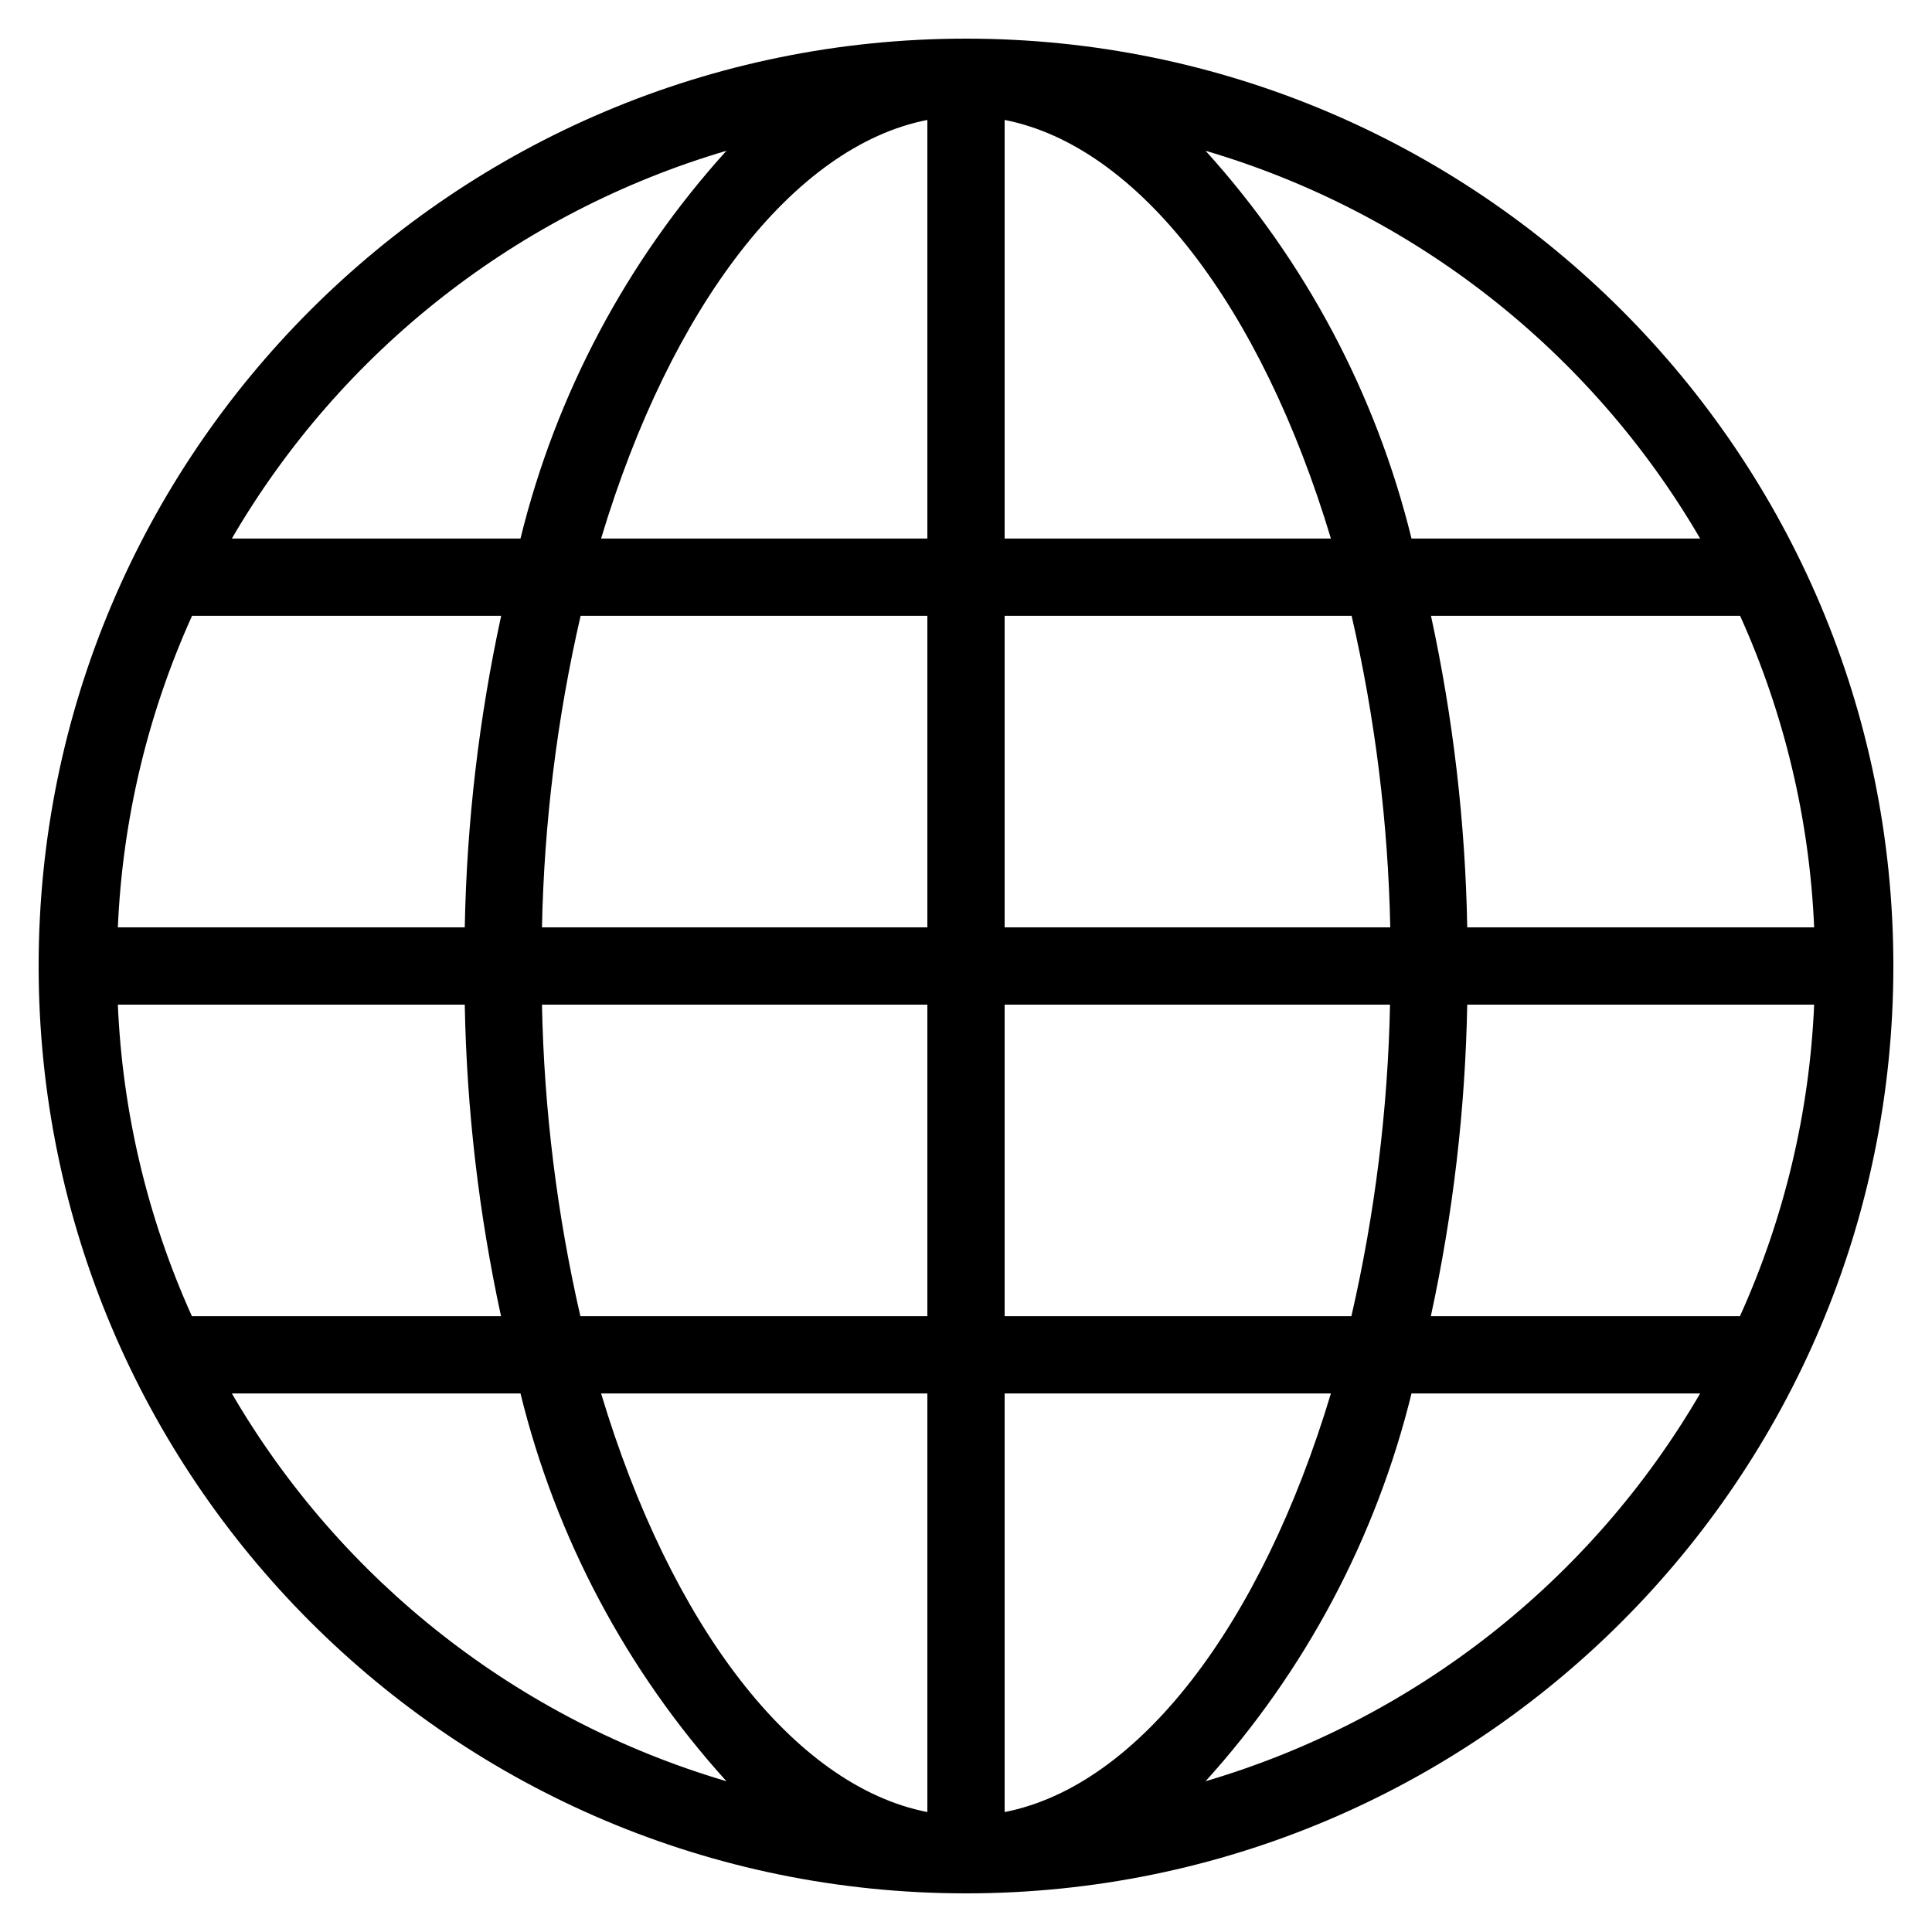
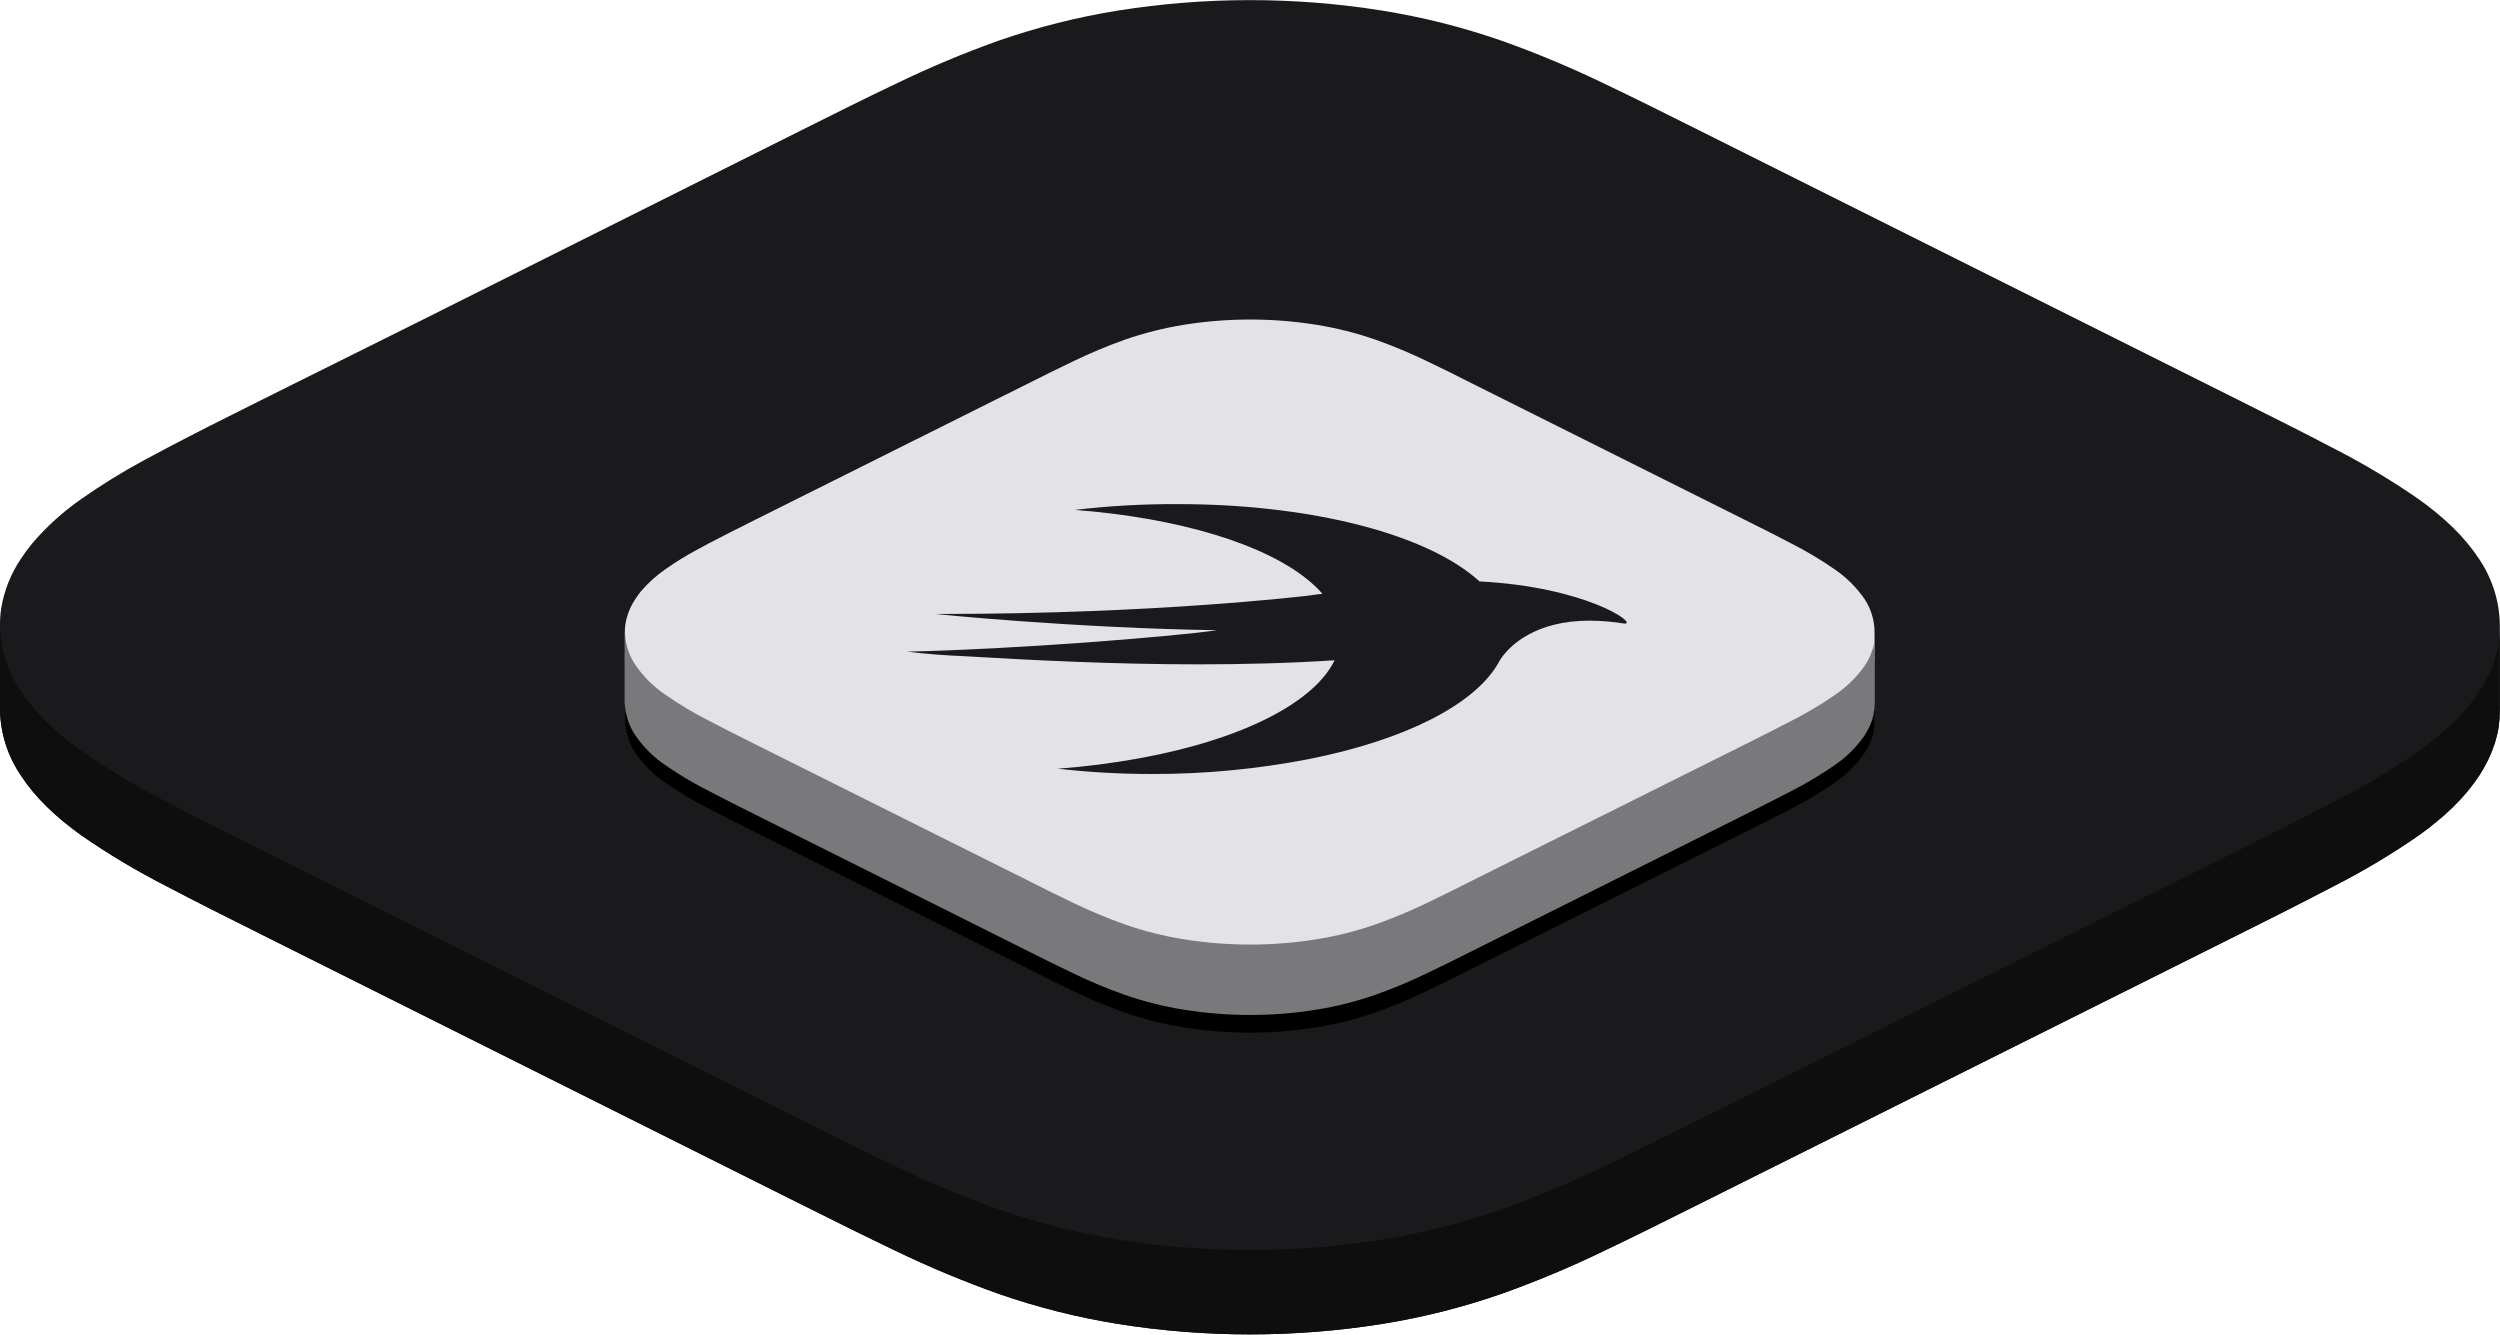
- <svg xmlns="http://www.w3.org/2000/svg" viewBox="0 0 25 25">
-   <path d="M12.5.5a12,12,0,1,0,12,12A12,12,0,0,0,12.5.5ZM1.525,13H6.014a20.83,20.83,0,0,0,.469,4.031h-4A10.924,10.924,0,0,1,1.525,13ZM13,6.969V1.552c1.734.339,3.32,2.417,4.222,5.417Zm4.49,1a19.808,19.808,0,0,1,.5,4.031H13V7.969ZM12,1.552V6.969H7.778C8.68,3.969,10.266,1.891,12,1.552Zm0,6.417V12H7.013a19.808,19.808,0,0,1,.5-4.031ZM6.014,12H1.525a10.924,10.924,0,0,1,.96-4.031h4A20.83,20.83,0,0,0,6.014,12Zm1,1H12v4.031H7.51A19.808,19.808,0,0,1,7.013,13ZM12,18.031v5.417c-1.734-.339-3.32-2.417-4.222-5.417Zm1,5.417V18.031h4.222C16.32,21.031,14.734,23.109,13,23.448Zm0-6.417V13h4.987a19.808,19.808,0,0,1-.5,4.031ZM18.986,13h4.489a10.924,10.924,0,0,1-.96,4.031h-4A20.83,20.83,0,0,0,18.986,13Zm0-1a20.83,20.83,0,0,0-.469-4.031h4A10.924,10.924,0,0,1,23.475,12ZM22,6.969H18.265A11.6,11.6,0,0,0,15.6,1.951,11.007,11.007,0,0,1,22,6.969ZM9.4,1.951A11.6,11.6,0,0,0,6.735,6.969H3A11.007,11.007,0,0,1,9.4,1.951ZM3,18.031H6.735A11.6,11.6,0,0,0,9.4,23.049,11.007,11.007,0,0,1,3,18.031Zm12.6,5.018a11.6,11.6,0,0,0,2.665-5.018H22A11.007,11.007,0,0,1,15.6,23.049Z" fill-rule="evenodd" />
+ <svg xmlns="http://www.w3.org/2000/svg" id="Layer_1" data-name="Layer 1" viewBox="0 0 614.48 328.02">
+   <defs>
+     <style>.cls-1{fill:#1a1a1c;}.cls-2{fill:#0e0e0f;}.cls-3{fill:#e3e3e7;}.cls-4{fill:#79797c;}</style>
+   </defs>
+   <path class="cls-1" d="M609.34,137.39c-3.48-5.33-8.43-10.1-14.82-14.68a183,183,0,0,0-21.17-12.63c-3.46-1.83-7-3.62-10.51-5.41q-6.3-3.19-12.64-6.35L417.84,32.14q-6.33-3.16-12.69-6.32c-3.59-1.77-7.18-3.53-10.83-5.26A253.48,253.48,0,0,0,369.06,10a172.7,172.7,0,0,0-29.36-7.4,206.08,206.08,0,0,0-64.92,0A172.24,172.24,0,0,0,245.44,10,250.62,250.62,0,0,0,220.17,20.6c-3.66,1.73-7.25,3.49-10.84,5.26Q203,29,196.64,32.18L103.05,79,64.24,98.32,51.6,104.66c-3.53,1.8-7.05,3.6-10.51,5.42-1.89,1-3.75,2-5.6,3a152,152,0,0,0-15.58,9.62A63.53,63.53,0,0,0,8,133.47a42.16,42.16,0,0,0-2.88,3.9,30.86,30.86,0,0,0-4.82,12.1A26,26,0,0,0,0,153.6v20.78a29.59,29.59,0,0,0,5.15,16.23c3.47,5.33,8.42,10.09,14.81,14.68a183,183,0,0,0,21.17,12.63c3.46,1.83,7,3.62,10.51,5.42,4.19,2.12,8.42,4.23,12.64,6.34l57.64,28.82,74.72,37.36c4.23,2.11,8.45,4.22,12.7,6.32q5.37,2.65,10.82,5.26A252,252,0,0,0,245.42,318a171.55,171.55,0,0,0,29.36,7.41,206.14,206.14,0,0,0,64.93,0,172.24,172.24,0,0,0,29.34-7.4,250.62,250.62,0,0,0,25.27-10.59c3.64-1.73,7.24-3.49,10.83-5.26,4.24-2.09,8.47-4.21,12.69-6.32l132.4-66.15c4.22-2.11,8.45-4.22,12.64-6.35,3.53-1.79,7-3.59,10.51-5.41a181.84,181.84,0,0,0,21.18-12.64c6.38-4.58,11.33-9.34,14.81-14.67.38-.58.73-1.17,1.06-1.75.08-.15.17-.29.24-.43.33-.59.64-1.17.92-1.76l.06-.13c.27-.56.51-1.12.74-1.68a1.37,1.37,0,0,1,.17-.43c.23-.59.44-1.18.63-1.78a1.87,1.87,0,0,0,.07-.22c.17-.54.32-1.08.45-1.63a2.13,2.13,0,0,1,.1-.42c0-.11.06-.21.08-.32.11-.5.2-1,.28-1.5v-.25c.08-.53.14-1.07.19-1.6v-.49c0-.61.07-1.23.07-1.84V153.62A29.57,29.57,0,0,0,609.34,137.39Zm3.82,24.5h0" />
+   <path class="cls-2" d="M614.4,155.45v.49a11,11,0,0,1-.18,1.61,1,1,0,0,0,0,.25c-.08.49-.18,1-.29,1.48a.61.61,0,0,1-.07.34,1.43,1.43,0,0,0-.1.42c-.12.48-.26,1-.4,1.46v.16a2,2,0,0,1-.07.23h0c-.09.28-.2.56-.3.84s-.21.63-.33.94c-.06.14-.12.28-.17.43h0c-.23.56-.47,1.12-.74,1.67h0l-.06.13h0c-.28.59-.59,1.18-.92,1.76h0l-.24.43c-.33.59-.68,1.17-1.06,1.76-3.48,5.32-8.43,10.09-14.81,14.67a183.25,183.25,0,0,1-21.18,12.64c-3.46,1.82-7,3.62-10.52,5.41-4.18,2.12-8.41,4.23-12.63,6.35L417.84,275.1q-6.33,3.16-12.69,6.31c-3.59,1.77-7.19,3.53-10.83,5.26a250.62,250.62,0,0,1-25.27,10.59,173.21,173.21,0,0,1-29.34,7.41,206.14,206.14,0,0,1-64.93,0,173.67,173.67,0,0,1-29.36-7.41,252.78,252.78,0,0,1-25.26-10.59q-5.46-2.6-10.82-5.25c-4.25-2.1-8.47-4.21-12.7-6.32l-74.72-37.37L64.24,208.92c-4.22-2.12-8.45-4.23-12.64-6.35-3.53-1.79-7.05-3.59-10.51-5.42a183,183,0,0,1-21.17-12.62c-6.39-4.59-11.34-9.35-14.81-14.68A29.62,29.62,0,0,1,0,153.61V174.4a29.59,29.59,0,0,0,5.15,16.23c3.47,5.33,8.42,10.09,14.81,14.68a183,183,0,0,0,21.17,12.63c3.46,1.83,7,3.62,10.51,5.42,4.19,2.12,8.42,4.23,12.64,6.34l57.64,28.82,74.72,37.36c4.23,2.11,8.45,4.22,12.7,6.32q5.35,2.66,10.82,5.26A254.17,254.17,0,0,0,245.42,318a173.67,173.67,0,0,0,29.36,7.41,206.14,206.14,0,0,0,64.93,0,172.24,172.24,0,0,0,29.34-7.4,250.62,250.62,0,0,0,25.27-10.59c3.64-1.73,7.24-3.49,10.83-5.26,4.24-2.09,8.47-4.21,12.69-6.32l132.4-66.15c4.22-2.11,8.45-4.22,12.63-6.35,3.54-1.79,7.06-3.59,10.52-5.41a181.84,181.84,0,0,0,21.18-12.64c6.38-4.58,11.33-9.34,14.81-14.67.38-.58.73-1.17,1.06-1.75l.24-.43c.33-.59.64-1.17.92-1.76l.06-.13c.27-.56.51-1.12.74-1.68a1.37,1.37,0,0,1,.17-.43c.23-.59.44-1.18.63-1.78a1.87,1.87,0,0,0,.07-.22c.17-.54.32-1.08.45-1.63a2.13,2.13,0,0,1,.1-.42c0-.11.06-.21.08-.32.11-.5.2-1,.28-1.5v-.25c.08-.53.14-1.07.18-1.61v-.48c0-.61.08-1.23.08-1.84V153.61A12.53,12.53,0,0,1,614.4,155.45Z" />
+   <path class="cls-3" d="M458.29,147.23a28.57,28.57,0,0,0-7.41-7.34,90.43,90.43,0,0,0-10.59-6.31q-2.6-1.37-5.25-2.71l-6.32-3.17L362.54,94.61l-6.3-3.16c-1.79-.89-3.59-1.76-5.41-2.63a125.67,125.67,0,0,0-12.63-5.29,85.33,85.33,0,0,0-14.68-3.71,103.34,103.34,0,0,0-32.46,0,86.12,86.12,0,0,0-14.67,3.7,127.28,127.28,0,0,0-12.64,5.3c-1.82.87-3.62,1.74-5.42,2.63L252,94.61,205.15,118l-19.39,9.69-6.32,3.17q-2.66,1.35-5.25,2.71c-.95.5-1.88,1-2.81,1.51a75.16,75.16,0,0,0-7.79,4.81,31.65,31.65,0,0,0-6,5.38,21.52,21.52,0,0,0-1.44,2,15.68,15.68,0,0,0-2.42,6.06,14.18,14.18,0,0,0-.16,2.06v17.32a14.76,14.76,0,0,0,2.57,8.11,28.08,28.08,0,0,0,7.4,7.34,92.9,92.9,0,0,0,10.6,6.32q2.6,1.37,5.25,2.7c2.09,1.07,4.21,2.12,6.32,3.18l28.82,14.41,37.41,18.63,6.34,3.16c1.8.88,3.6,1.76,5.42,2.63a128,128,0,0,0,12.63,5.29,86.47,86.47,0,0,0,14.68,3.7,102.74,102.74,0,0,0,32.46,0,86.12,86.12,0,0,0,14.67-3.7,124.88,124.88,0,0,0,12.64-5.29q2.73-1.3,5.41-2.63l6.35-3.16,66.18-33.09c2.11-1.06,4.23-2.11,6.31-3.18,1.78-.89,3.53-1.79,5.27-2.7a92.64,92.64,0,0,0,10.58-6.32,28.23,28.23,0,0,0,7.41-7.33q.38-.58.69-1.17c.07-.12.13-.24.19-.36.15-.29.29-.57.41-.86.06-.12.12-.25.17-.38.14-.33.26-.67.38-1l.07-.19c.12-.4.23-.8.32-1.2v-.32c.07-.33.12-.66.16-1v-.37c0-.42.07-.85.07-1.27V155.35A14.84,14.84,0,0,0,458.29,147.23Zm1.29,13.85h0v0Zm1.21-4.46v0Z" />
+   <path d="M460.79,161h0v.36a4.85,4.85,0,0,1-.16,1v.31c-.09.41-.2.81-.32,1.21l-.06.16h0c-.12.34-.24.67-.38,1l-.12.27v.11h0c-.12.28-.26.57-.41.85-.06.12-.12.24-.19.36q-.31.59-.69,1.17a28.26,28.26,0,0,1-7.41,7.34,90.31,90.31,0,0,1-10.58,6.31q-2.61,1.38-5.26,2.71c-2.09,1.07-4.21,2.12-6.32,3.18l-66.35,33.07-6.3,3.16c-1.8.89-3.6,1.77-5.42,2.63a122.69,122.69,0,0,1-12.64,5.3,86.12,86.12,0,0,1-14.67,3.7,103.34,103.34,0,0,1-32.46,0,86.47,86.47,0,0,1-14.68-3.7,123.46,123.46,0,0,1-12.63-5.3c-1.82-.86-3.62-1.74-5.42-2.62L252,220.42l-37.36-18.68-28.82-14.4c-2.11-1.06-4.23-2.11-6.32-3.18q-2.65-1.33-5.25-2.71a90.43,90.43,0,0,1-10.59-6.31,28.26,28.26,0,0,1-7.41-7.34,14.82,14.82,0,0,1-2.57-8.12V177a14.82,14.82,0,0,0,2.57,8.12,28.26,28.26,0,0,0,7.41,7.34,91.31,91.31,0,0,0,10.6,6.3q2.59,1.38,5.25,2.71c2.09,1.07,4.21,2.12,6.32,3.18l28.82,14.41L252,237.74l6.25,3.17c1.8.88,3.6,1.76,5.42,2.62a123.46,123.46,0,0,0,12.63,5.3,86.47,86.47,0,0,0,14.68,3.7,103.34,103.34,0,0,0,32.46,0,86.12,86.12,0,0,0,14.67-3.7,122.69,122.69,0,0,0,12.64-5.3c1.82-.86,3.62-1.74,5.42-2.63,2.12-1,4.23-2.1,6.34-3.16l66.18-33.08c2.11-1.06,4.23-2.11,6.32-3.18,1.77-.89,3.53-1.8,5.26-2.71a90.31,90.31,0,0,0,10.58-6.31,28.26,28.26,0,0,0,7.41-7.34q.38-.59.69-1.17l.19-.35c.15-.29.29-.58.41-.86s.12-.25.17-.38c.14-.34.26-.67.38-1a.62.62,0,0,1,.07-.19c.12-.4.23-.8.32-1.21v-.31c.07-.33.12-.66.16-1v-.36c0-.42.07-.85.07-1.28V159.68A3.11,3.11,0,0,1,460.79,161Z" />
+   <path class="cls-4" d="M460.79,156.62h0V157a5.07,5.07,0,0,1-.16,1v.32c-.09.4-.2.8-.32,1.2l-.06.16h0c-.12.34-.24.68-.38,1l-.12.28v.1h0c-.12.29-.26.57-.41.86-.06.12-.12.24-.19.36q-.31.58-.69,1.17a28.23,28.23,0,0,1-7.41,7.33,92.64,92.64,0,0,1-10.58,6.32q-2.61,1.36-5.26,2.7c-2.09,1.07-4.21,2.12-6.32,3.18l-66.35,33.12-6.3,3.16c-1.8.88-3.6,1.76-5.42,2.63a124.88,124.88,0,0,1-12.64,5.29,84.29,84.29,0,0,1-14.67,3.7,102.74,102.74,0,0,1-32.46,0,84.39,84.39,0,0,1-14.68-3.7,128,128,0,0,1-12.63-5.29c-1.82-.87-3.62-1.75-5.42-2.63L252,216.09l-37.4-18.68L185.76,183c-2.11-1.06-4.23-2.11-6.32-3.18q-2.66-1.34-5.25-2.7a91.91,91.91,0,0,1-10.59-6.32,28,28,0,0,1-7.41-7.34,14.76,14.76,0,0,1-2.57-8.11v17.32a14.76,14.76,0,0,0,2.57,8.11,28,28,0,0,0,7.41,7.34,91.06,91.06,0,0,0,10.64,6.31q2.59,1.37,5.25,2.7c2.09,1.07,4.21,2.12,6.32,3.18l28.82,14.41,37.31,18.68,6.34,3.16c1.8.88,3.6,1.76,5.42,2.63a128,128,0,0,0,12.63,5.29,84.39,84.39,0,0,0,14.68,3.7,102.74,102.74,0,0,0,32.46,0,84.29,84.29,0,0,0,14.67-3.7,124.88,124.88,0,0,0,12.64-5.29c1.82-.87,3.62-1.75,5.42-2.63l6.34-3.16,66.18-33.09c2.11-1.06,4.23-2.11,6.32-3.18,1.77-.89,3.53-1.79,5.26-2.7a92.64,92.64,0,0,0,10.58-6.32,28.23,28.23,0,0,0,7.41-7.33q.38-.58.69-1.17c.07-.12.13-.24.19-.36.15-.29.29-.57.41-.86.06-.12.12-.25.17-.38.14-.33.26-.67.38-1,0-.06.05-.12.07-.19.12-.4.23-.8.32-1.2v-.32c.07-.33.12-.66.16-1v-.37c0-.42.07-.85.07-1.27V155.35A3.62,3.62,0,0,1,460.79,156.62Z" />
+   <path class="cls-1" d="M289.73,123.91c30.41,0,59.07,6.57,72.77,18,.41.34.78.68,1.16,1,26.13,1.35,38.89,10.37,35.69,10.37a56.55,56.55,0,0,0-8.62-.73c-13.13,0-19.65,5.91-22.07,9.73-.21.4-.43.8-.67,1.19-5.93,9.68-22.17,18.3-46.24,23.1a199.91,199.91,0,0,1-38.59,3.67,203.65,203.65,0,0,1-23.16-1.3,192.53,192.53,0,0,0,19.74-2.5c26.13-4.73,43.39-14,48.29-24.15-11.18.73-22.5,1-33.63,1-20.55,0-40.42-1-57.37-2-4.84-.2-9.58-.56-14.1-1.12,26.42-.59,64.06-3.56,76.27-5.27-34.13-.47-70.35-4-69-4h1.67c51.62,0,87.9-4.29,89.81-4.51,1.41-.21,2.48-.35,3.37-.44a27,27,0,0,0-2.62-2.62c-11.08-9.72-33.22-16.09-58.25-18A207.78,207.78,0,0,1,289.73,123.91Z" />
</svg>
